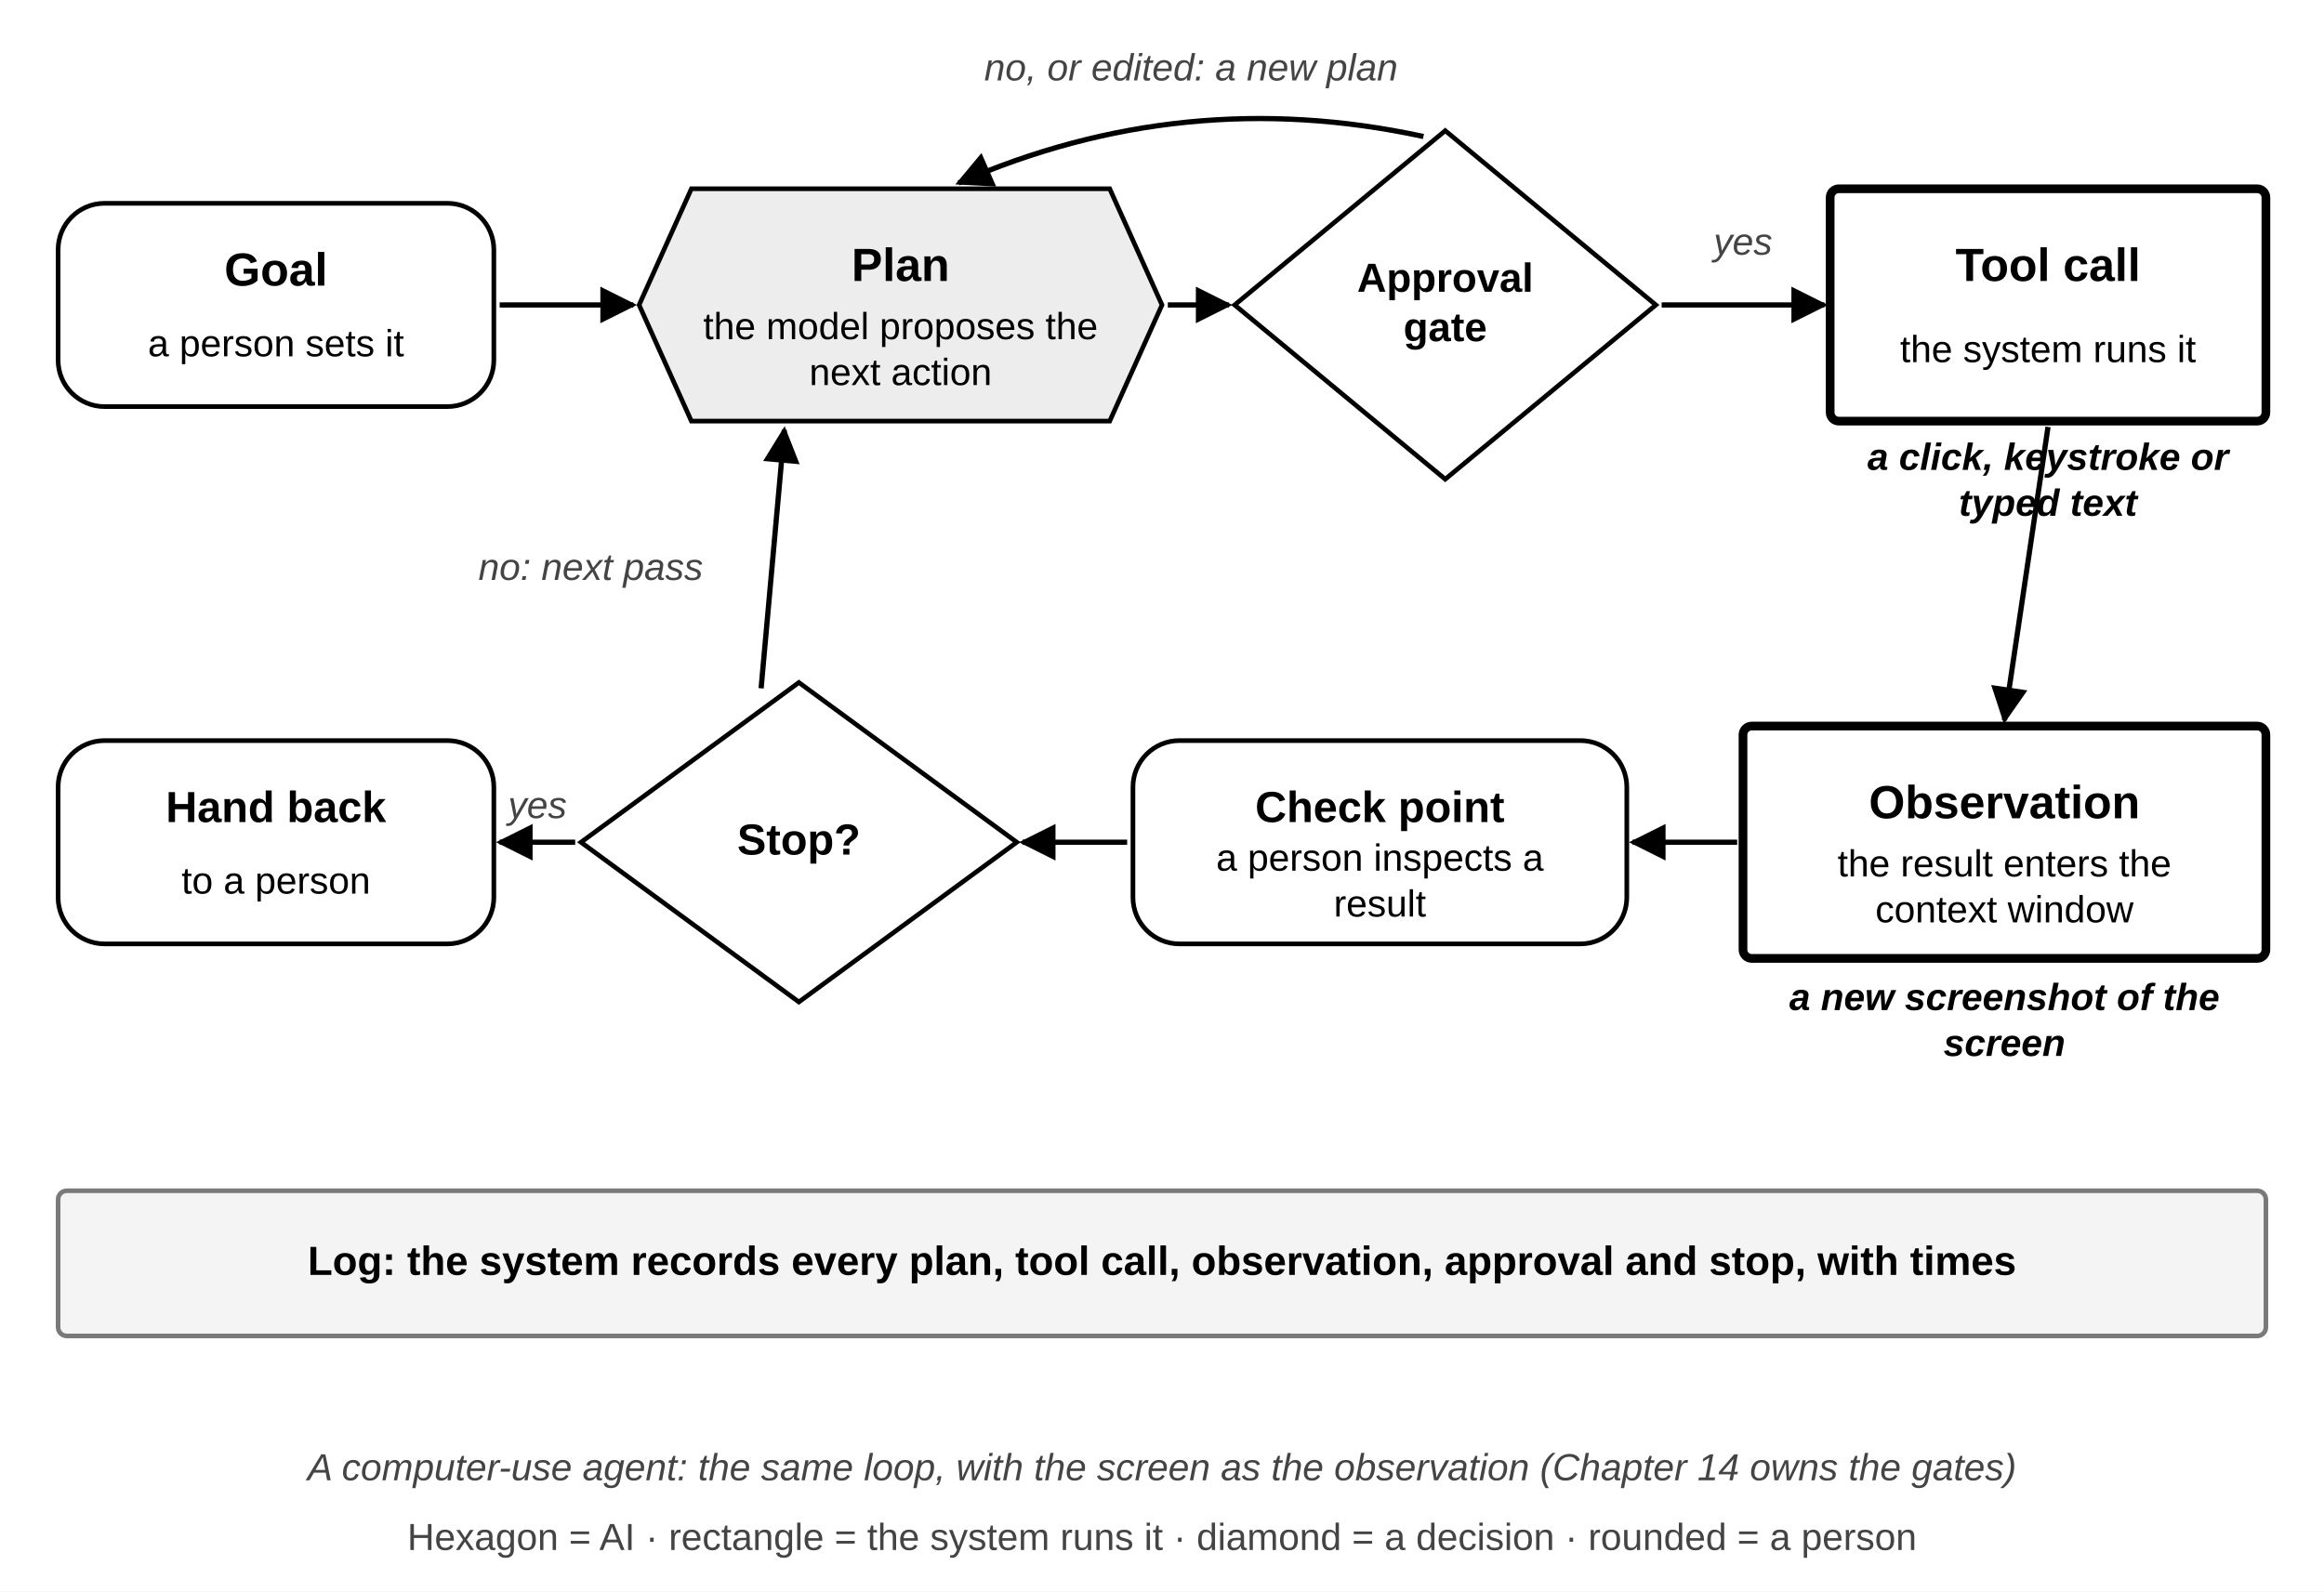
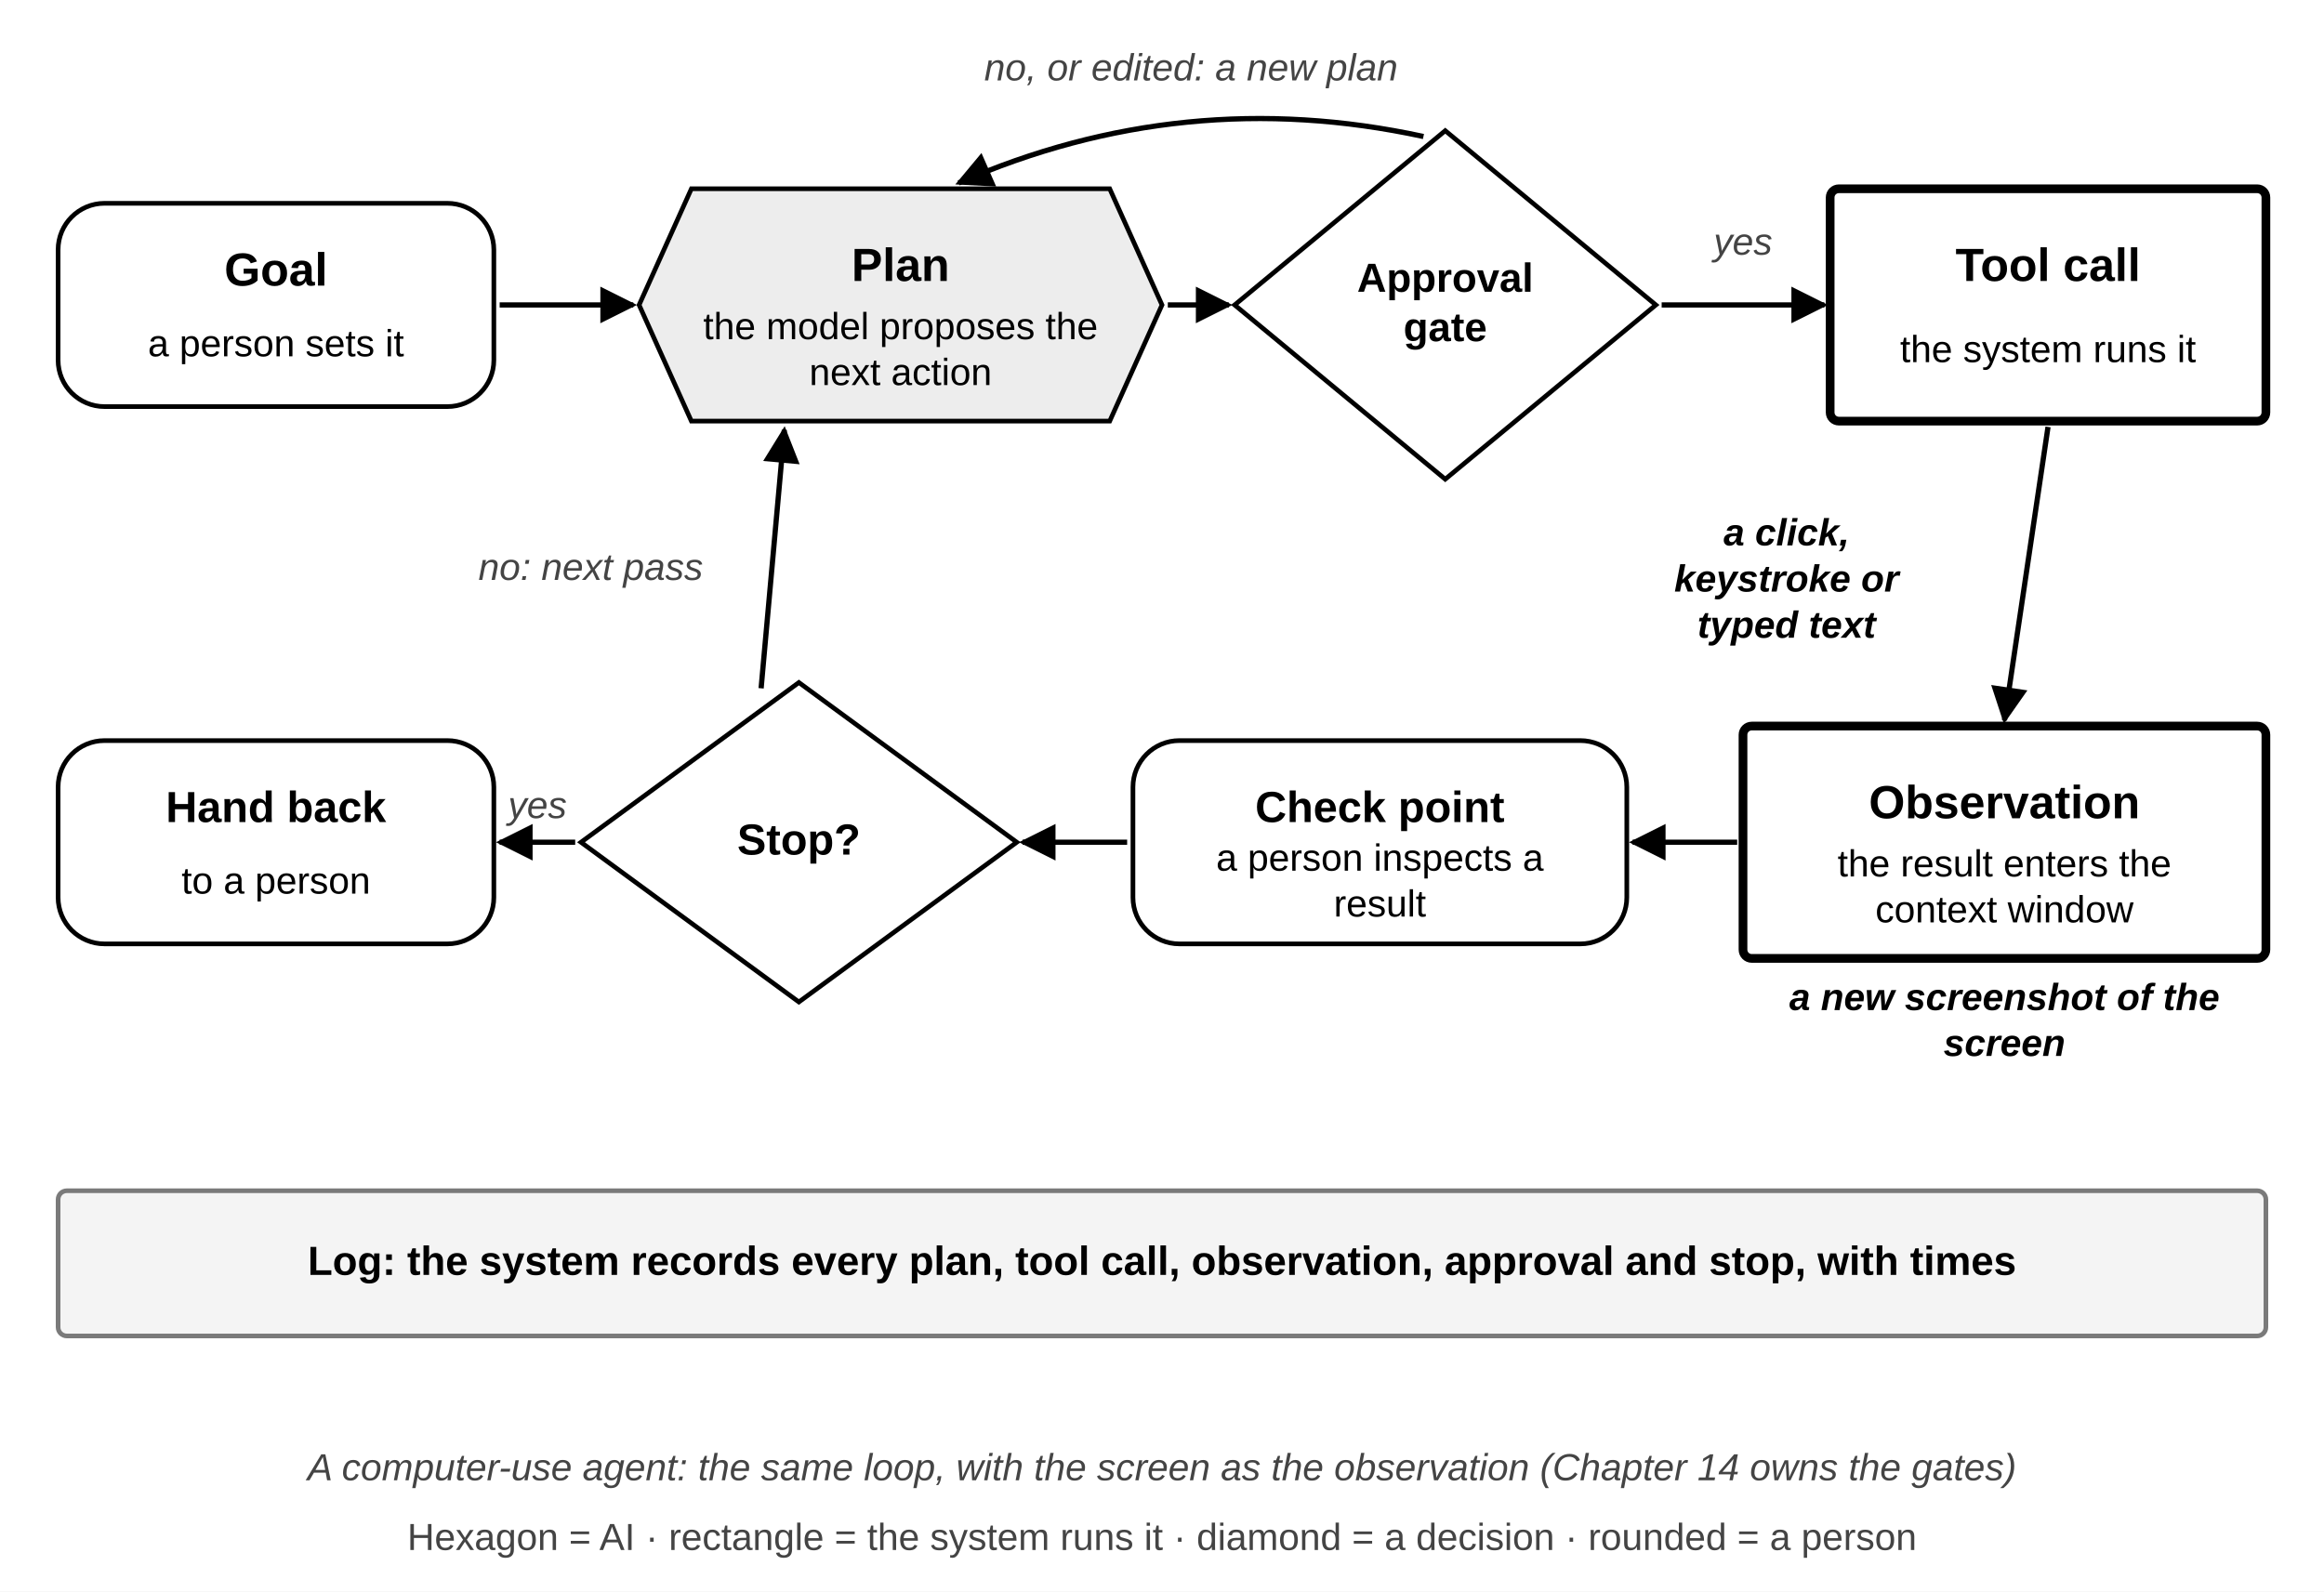
<svg xmlns="http://www.w3.org/2000/svg" viewBox="0 0 800 548" width="800" height="548" role="img" font-family="'Source Sans 3', 'Source Sans Pro', 'Helvetica Neue', Arial, sans-serif">
  <defs>
    <marker id="arrow-gray" viewBox="0 0 10 10" refX="9" refY="5" markerWidth="7" markerHeight="7" orient="auto-start-reverse">
      <path d="M0,0 L10,5 L0,10 z" fill="#000000" />
    </marker>
    <pattern id="hatch" patternUnits="userSpaceOnUse" width="8" height="8" patternTransform="rotate(45)">
      <rect width="8" height="8" fill="#FFFFFF" />
      <line x1="0" y1="0" x2="0" y2="8" stroke="#9A9A9A" stroke-width="1.3" />
    </pattern>
    <pattern id="dots" patternUnits="userSpaceOnUse" width="7" height="7">
      <rect width="7" height="7" fill="#FFFFFF" />
      <circle cx="3.5" cy="3.5" r="1.2" fill="#000" />
    </pattern>
  </defs>
  <rect width="800" height="548" fill="#FFFFFF" />
  <rect x="20" y="70" width="150" height="70" rx="16" fill="#FFFFFF" stroke="#000000" stroke-width="1.6" />
  <text x="95.0" y="93.8" font-size="16" font-weight="600" text-anchor="middle" dominant-baseline="middle" fill="#000000" style="">Goal</text>
  <text x="95.0" y="119.0" font-size="13" font-weight="normal" text-anchor="middle" dominant-baseline="middle" fill="#000000" style="">a person sets it</text>
  <polygon points="238.0,65.0 382.0,65.0 400.0,105.0 382.0,145.0 238.0,145.0 220.0,105.0" fill="#EDEDED" stroke="#000000" stroke-width="1.6" />
  <text x="310.0" y="92.2" font-size="16" font-weight="600" text-anchor="middle" dominant-baseline="middle" fill="#000000" style="">Plan</text>
  <text x="310.0" y="113.1" font-size="13" font-weight="normal" text-anchor="middle" dominant-baseline="middle" fill="#000000" style="">the model proposes the</text>
  <text x="310.0" y="128.9" font-size="13" font-weight="normal" text-anchor="middle" dominant-baseline="middle" fill="#000000" style="">next action</text>
  <path d="M172.0,105.0 L218.0,105.0" fill="none" stroke="#000000" stroke-width="1.8" marker-end="url(#arrow-gray)" />
  <polygon points="497.5,45.0 570.0,105.0 497.5,165.0 425.0,105.0" fill="#FFFFFF" stroke="#000000" stroke-width="1.6" />
  <text x="497.5" y="96.5" font-size="14" font-weight="600" text-anchor="middle" dominant-baseline="middle" fill="#000000" style="">Approval</text>
  <text x="497.5" y="113.5" font-size="14" font-weight="600" text-anchor="middle" dominant-baseline="middle" fill="#000000" style="">gate</text>
  <path d="M402.0,105.0 L423.0,105.0" fill="none" stroke="#000000" stroke-width="1.8" marker-end="url(#arrow-gray)" />
  <path d="M572.0,105.0 L628.0,105.0" fill="none" stroke="#000000" stroke-width="1.8" marker-end="url(#arrow-gray)" />
  <text x="600.0" y="84.0" font-size="13" font-weight="normal" text-anchor="middle" dominant-baseline="middle" fill="#444444" style="font-style:italic;">yes</text>
  <path d="M490.0,47.0 Q407.4,29.1 330.0,63.0" fill="none" stroke="#000000" stroke-width="1.8" marker-end="url(#arrow-gray)" />
  <text x="410.0" y="24.0" font-size="13" font-weight="normal" text-anchor="middle" dominant-baseline="middle" fill="#444444" style="font-style:italic;">no, or edited: a new plan</text>
  <rect x="630" y="65" width="150" height="80" rx="3" fill="#FFFFFF" stroke="#000000" stroke-width="3" />
  <text x="705.0" y="92.2" font-size="16" font-weight="600" text-anchor="middle" dominant-baseline="middle" fill="#000000" style="">Tool call</text>
  <text x="705.0" y="121.0" font-size="13" font-weight="normal" text-anchor="middle" dominant-baseline="middle" fill="#000000" style="">the system runs it</text>
  <path d="M705.0,147.0 L690.0,248.0" fill="none" stroke="#000000" stroke-width="1.8" marker-end="url(#arrow-gray)" />
  <rect x="600" y="250" width="180" height="80" rx="3" fill="#FFFFFF" stroke="#000000" stroke-width="3" />
  <text x="690.0" y="277.2" font-size="16" font-weight="600" text-anchor="middle" dominant-baseline="middle" fill="#000000" style="">Observation</text>
  <text x="690.0" y="298.1" font-size="13" font-weight="normal" text-anchor="middle" dominant-baseline="middle" fill="#000000" style="">the result enters the</text>
  <text x="690.0" y="313.9" font-size="13" font-weight="normal" text-anchor="middle" dominant-baseline="middle" fill="#000000" style="">context window</text>
  <path d="M598.0,290.0 L562.0,290.0" fill="none" stroke="#000000" stroke-width="1.8" marker-end="url(#arrow-gray)" />
  <rect x="390" y="255" width="170" height="70" rx="16" fill="#FFFFFF" stroke="#000000" stroke-width="1.6" />
  <text x="475.0" y="278.8" font-size="15" font-weight="600" text-anchor="middle" dominant-baseline="middle" fill="#000000" style="">Check point</text>
  <text x="475.0" y="296.1" font-size="13" font-weight="normal" text-anchor="middle" dominant-baseline="middle" fill="#000000" style="">a person inspects a</text>
  <text x="475.0" y="311.9" font-size="13" font-weight="normal" text-anchor="middle" dominant-baseline="middle" fill="#000000" style="">result</text>
  <path d="M388.0,290.0 L352.0,290.0" fill="none" stroke="#000000" stroke-width="1.8" marker-end="url(#arrow-gray)" />
  <polygon points="275.0,235.0 350.0,290.0 275.0,345.0 200.0,290.0" fill="#FFFFFF" stroke="#000000" stroke-width="1.6" />
  <text x="275.0" y="290.0" font-size="15" font-weight="600" text-anchor="middle" dominant-baseline="middle" fill="#000000" style="">Stop?</text>
  <path d="M198.0,290.0 L172.0,290.0" fill="none" stroke="#000000" stroke-width="1.8" marker-end="url(#arrow-gray)" />
  <text x="185.0" y="278.0" font-size="13" font-weight="normal" text-anchor="middle" dominant-baseline="middle" fill="#444444" style="font-style:italic;">yes</text>
  <path d="M262.0,237.0 L270.0,148.0" fill="none" stroke="#000000" stroke-width="1.8" marker-end="url(#arrow-gray)" />
  <text x="242.0" y="196.0" font-size="13" font-weight="normal" text-anchor="end" dominant-baseline="middle" fill="#444444" style="font-style:italic;">no: next pass</text>
  <rect x="20" y="255" width="150" height="70" rx="16" fill="#FFFFFF" stroke="#000000" stroke-width="1.6" />
  <text x="95.0" y="278.8" font-size="15" font-weight="600" text-anchor="middle" dominant-baseline="middle" fill="#000000" style="">Hand back</text>
  <text x="95.0" y="304.0" font-size="13" font-weight="normal" text-anchor="middle" dominant-baseline="middle" fill="#000000" style="">to a person</text>
  <rect x="20" y="410" width="760" height="50" rx="3" fill="#F4F4F4" stroke="#7A7A7A" stroke-width="1.6" />
  <text x="400.0" y="435.0" font-size="14" font-weight="600" text-anchor="middle" dominant-baseline="middle" fill="#000000" style="">Log: the system records every plan, tool call, observation, approval and stop, with times</text>
-   <text x="705.0" y="158.1" font-size="13" font-weight="600" text-anchor="middle" dominant-baseline="middle" fill="#000000" style="font-style:italic;">a click, keystroke or</text>
-   <text x="705.0" y="173.9" font-size="13" font-weight="600" text-anchor="middle" dominant-baseline="middle" fill="#000000" style="font-style:italic;">typed text</text>
  <text x="690.0" y="344.1" font-size="13" font-weight="600" text-anchor="middle" dominant-baseline="middle" fill="#000000" style="font-style:italic;">a new screenshot of the</text>
  <text x="690.0" y="359.9" font-size="13" font-weight="600" text-anchor="middle" dominant-baseline="middle" fill="#000000" style="font-style:italic;">screen</text>
  <text x="400.0" y="506.0" font-size="13" font-weight="normal" text-anchor="middle" dominant-baseline="middle" fill="#444444" style="font-style:italic;">A computer-use agent: the same loop, with the screen as the observation (Chapter 14 owns the gates)</text>
  <text x="400.0" y="530.0" font-size="13" font-weight="normal" text-anchor="middle" dominant-baseline="middle" fill="#444444" style="">Hexagon = AI · rectangle = the system runs it · diamond = a decision · rounded = a person</text>
+   <text x="615.0" y="184.1" font-size="13" font-weight="600" text-anchor="middle" dominant-baseline="middle" fill="#000000" style="font-style:italic;">a click,</text>
+   <text x="615.0" y="200.0" font-size="13" font-weight="600" text-anchor="middle" dominant-baseline="middle" fill="#000000" style="font-style:italic;">keystroke or</text>
+   <text x="615.0" y="215.9" font-size="13" font-weight="600" text-anchor="middle" dominant-baseline="middle" fill="#000000" style="font-style:italic;">typed text</text>
</svg>
